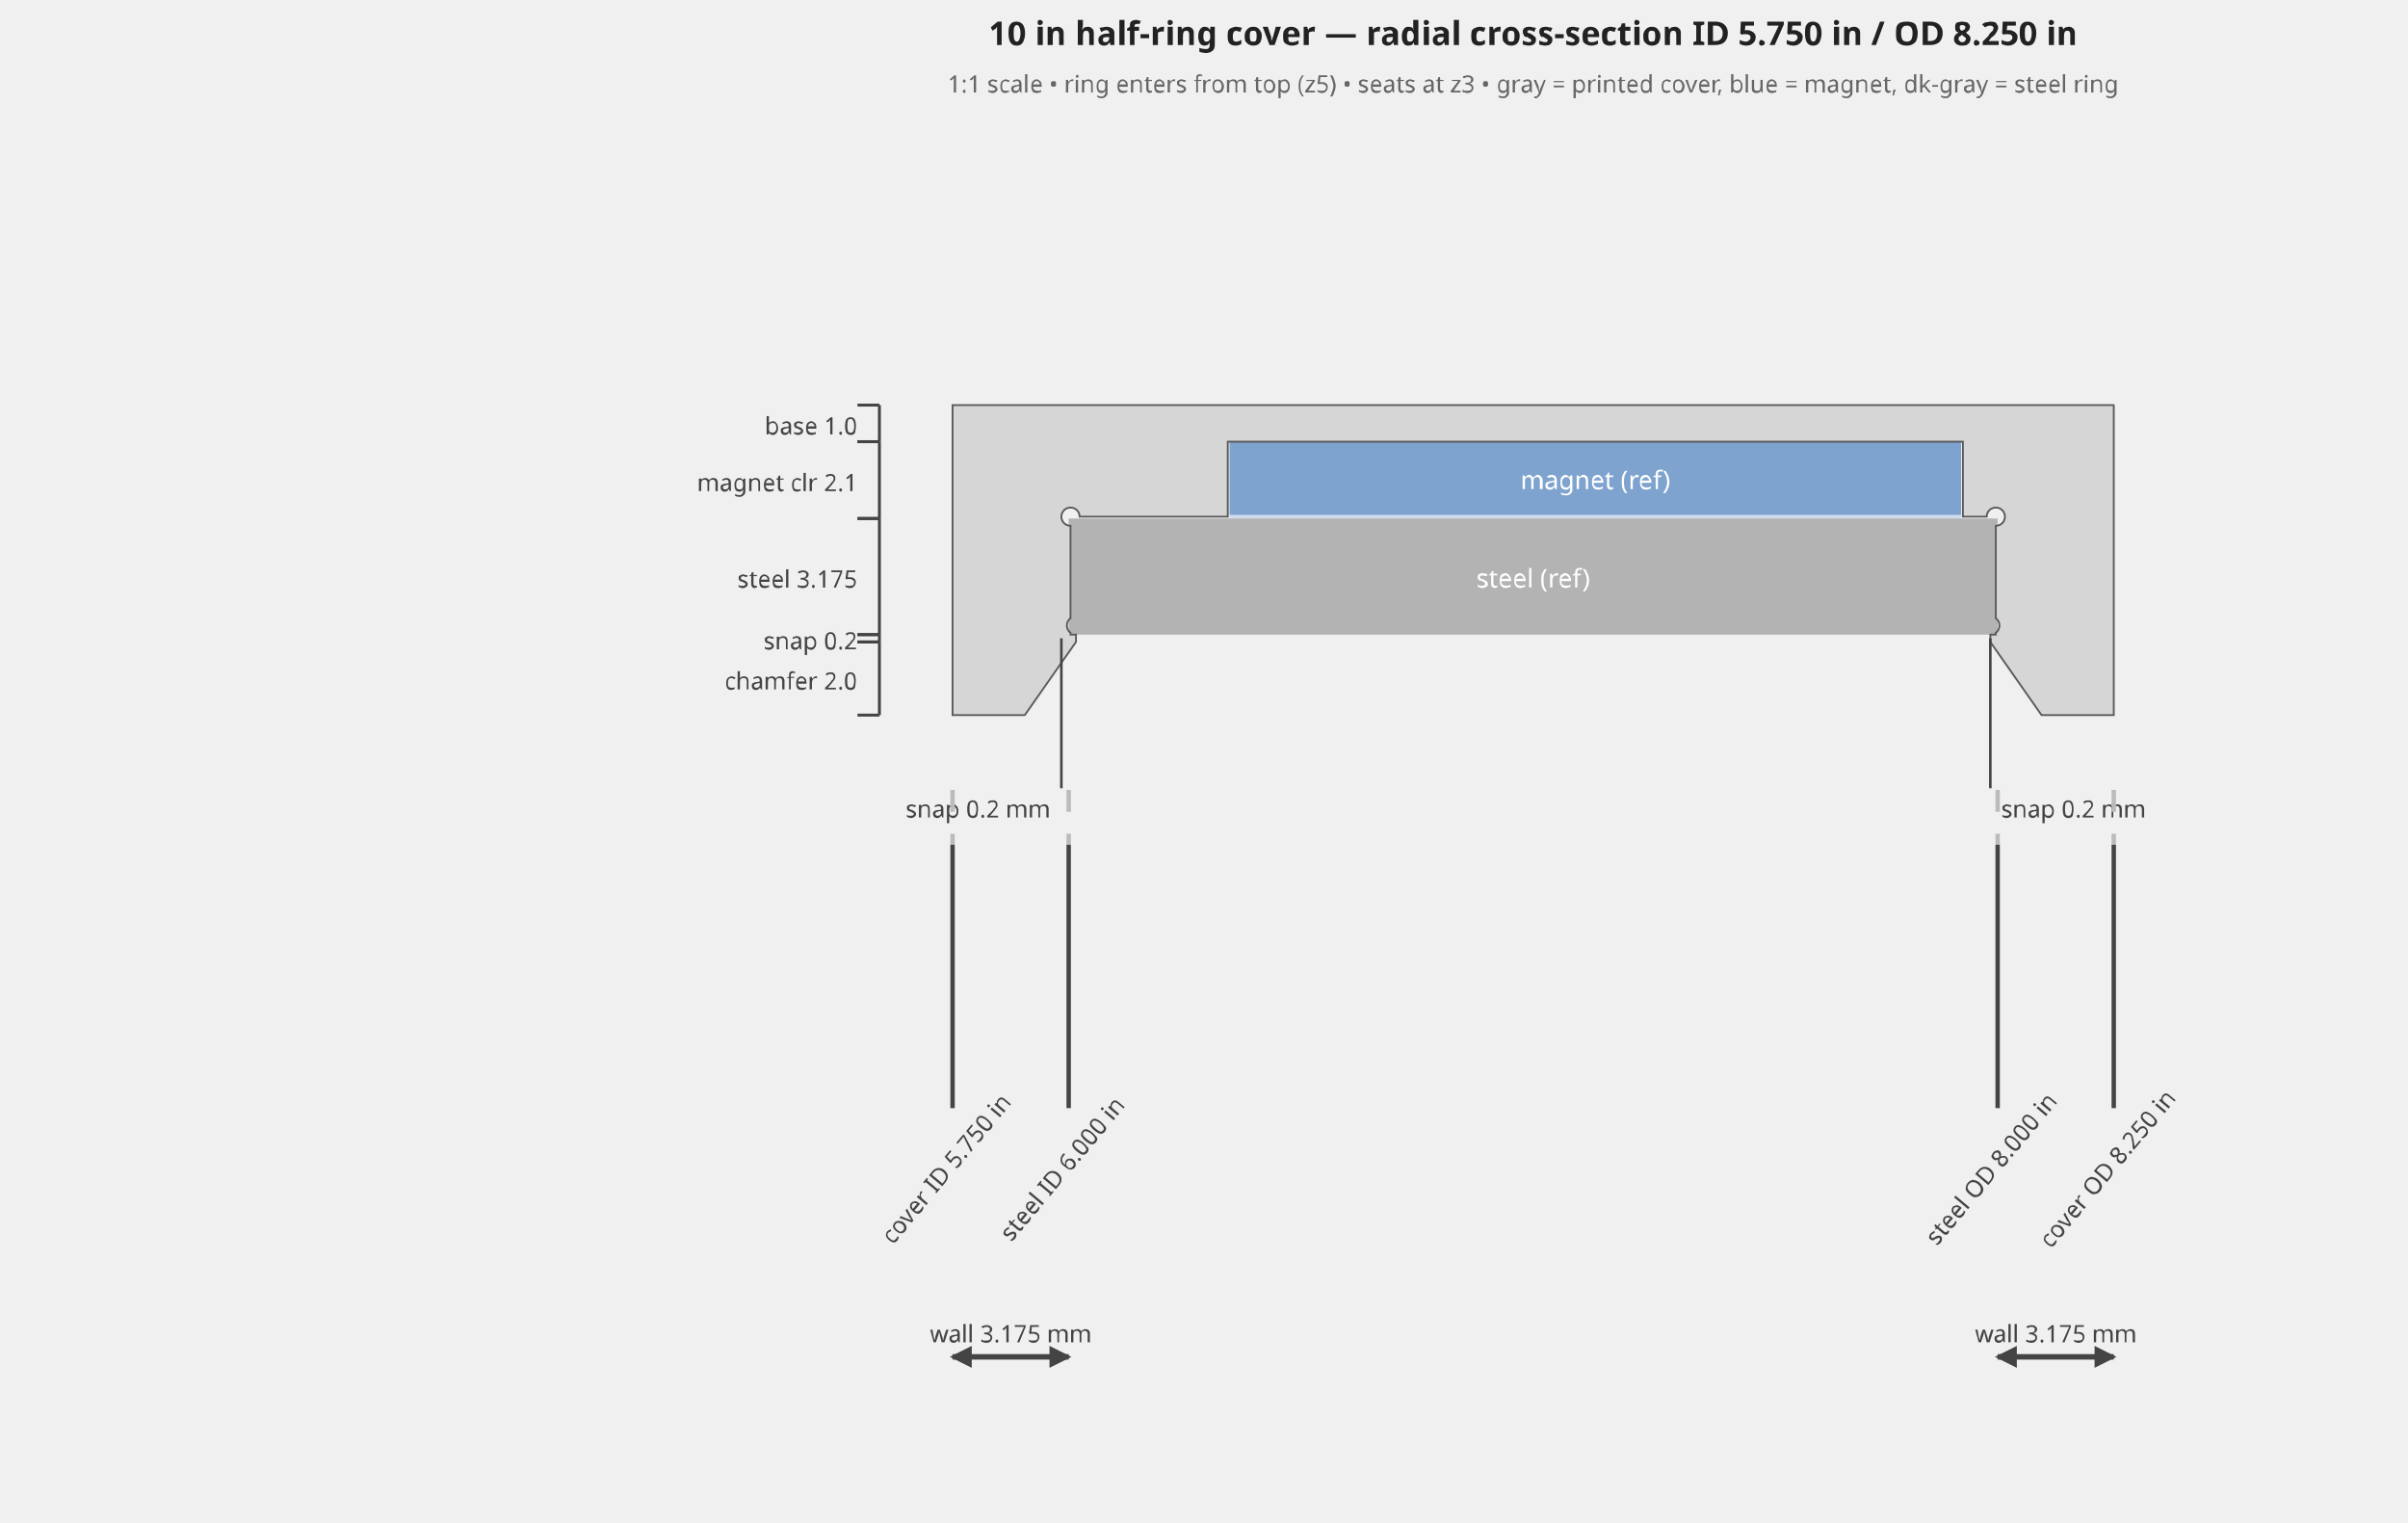
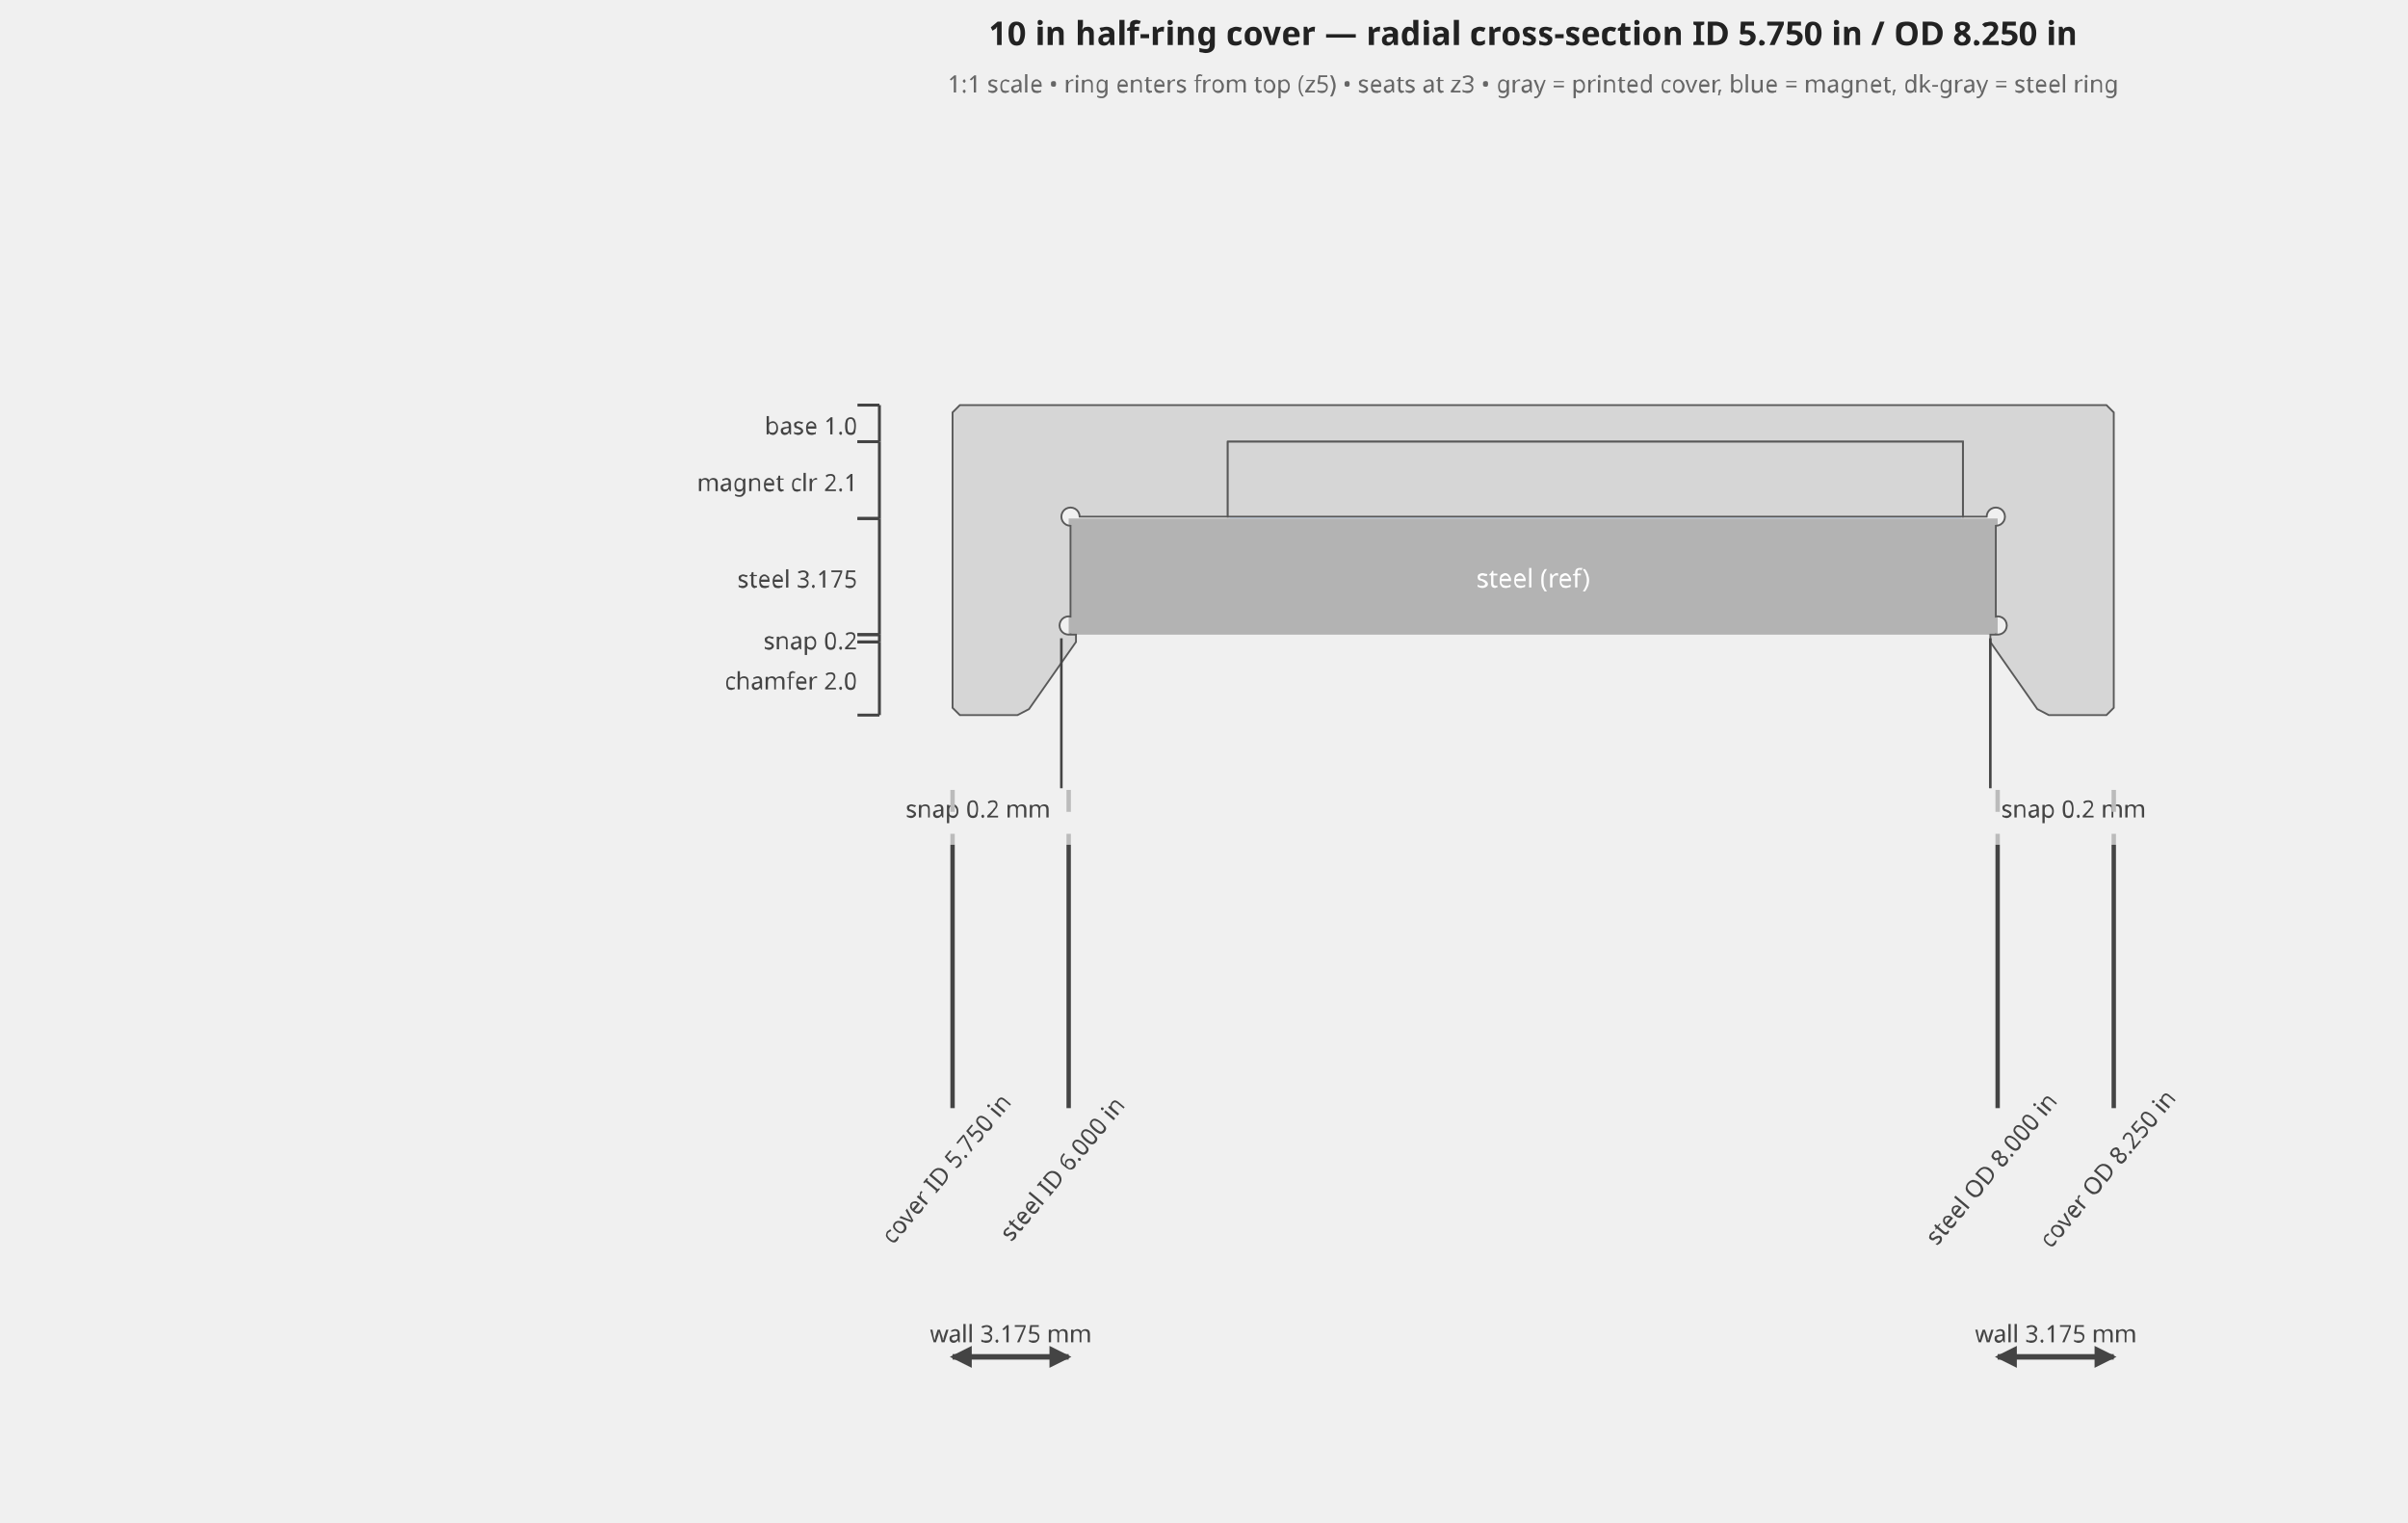
<svg xmlns="http://www.w3.org/2000/svg" width="65.8mm" height="41.6mm" viewBox="46.980 -11.045 65.840 41.565">
  <defs>
    <marker id="a1" markerWidth="4" markerHeight="4" refX="3.5" refY="2" orient="auto">
      <path d="M0,0 L4,2 L0,4 Z" fill="#444" />
    </marker>
    <marker id="a2" markerWidth="4" markerHeight="4" refX="0.5" refY="2" orient="auto">
      <path d="M4,0 L0,2 L4,4 Z" fill="#444" />
    </marker>
  </defs>
  <text x="88.900" y="-9.845" text-anchor="middle" font-family="sans-serif" font-size="0.9" font-weight="bold" fill="#222">10 in half-ring cover — radial cross-section  ID 5.750 in / OD 8.250 in</text>
  <text x="88.900" y="-8.545" text-anchor="middle" font-family="sans-serif" font-size="0.65" font-weight="normal" fill="#666">1:1 scale • ring enters from top (z5) • seats at z3 • gray = printed cover, blue = magnet, dk-gray = steel ring</text>
  <rect x="80.600" y="1.000" width="20.000" height="2.100" fill="#4a90e2" fill-opacity="0.2" stroke="none" />
  <rect x="80.600" y="1.000" width="20.000" height="2.000" fill="#2e6bb0" fill-opacity="0.5" stroke="none" />
  <rect x="76.200" y="3.100" width="25.400" height="3.175" fill="#777" fill-opacity="0.5" stroke="none" />
  <text x="88.900" y="4.987" text-anchor="middle" font-family="sans-serif" font-size="0.7" font-weight="normal" fill="white">steel (ref)</text>
  <text x="90.600" y="2.300" text-anchor="middle" font-family="sans-serif" font-size="0.7" font-weight="normal" fill="white">magnet (ref)</text>
  <g transform="scale(1,-1)" stroke-linecap="round">
    <g fill="rgb(214,214,214)" stroke="rgb(89,89,89)" stroke-width="0.05" id="cover">
-       <path d="M 104.775,0.0 L 73.025,0.0 L 73.025,-8.475 L 75.0,-8.475 Q 75.694,-7.484 76.4,-6.475 L 76.4,-6.275 L 76.25,-6.275 L 76.25,-6.222 L 76.223,-6.202 L 76.183,-6.15 L 76.159,-6.09 L 76.15,-6.025 L 76.159,-5.96 L 76.183,-5.9 L 76.223,-5.848 L 76.25,-5.828 L 76.25,-3.3 L 76.185,-3.291 L 76.125,-3.267 L 76.073,-3.227 L 76.033,-3.175 L 76.009,-3.115 L 76.0,-3.05 L 76.009,-2.985 L 76.033,-2.925 L 76.073,-2.873 L 76.125,-2.833 L 76.185,-2.809 L 76.25,-2.8 L 76.315,-2.809 L 76.375,-2.833 L 76.427,-2.873 L 76.467,-2.925 L 76.491,-2.985 L 76.5,-3.05 L 80.55,-3.05 L 80.55,-1.0 L 100.65,-1.0 L 100.65,-3.05 L 101.3,-3.05 L 101.309,-2.985 L 101.333,-2.925 L 101.373,-2.873 L 101.425,-2.833 L 101.485,-2.809 L 101.55,-2.8 L 101.615,-2.809 L 101.675,-2.833 L 101.727,-2.873 L 101.767,-2.925 L 101.791,-2.985 L 101.8,-3.05 L 101.791,-3.115 L 101.767,-3.175 L 101.727,-3.227 L 101.675,-3.267 L 101.615,-3.291 L 101.55,-3.3 L 101.55,-5.828 L 101.577,-5.848 L 101.617,-5.9 L 101.641,-5.96 L 101.65,-6.025 L 101.641,-6.09 L 101.617,-6.15 L 101.577,-6.202 L 101.55,-6.222 L 101.55,-6.275 L 101.4,-6.275 L 101.4,-6.475 Q 102.095,-7.468 102.8,-8.475 L 104.775,-8.475 L 104.775,0.0" />
+       <path d="M 104.575,0.0 L 73.225,0.0 L 73.025,-0.2 L 73.025,-8.275 L 73.225,-8.475 L 74.8,-8.475 L 75.115,-8.311 Q 75.752,-7.401 76.4,-6.475 L 76.4,-6.275 L 76.25,-6.275 L 76.25,-6.268 L 76.2,-6.275 L 76.135,-6.266 L 76.075,-6.242 L 76.023,-6.202 L 75.983,-6.15 L 75.959,-6.09 L 75.95,-6.025 L 75.959,-5.96 L 75.983,-5.9 L 76.023,-5.848 L 76.075,-5.808 L 76.135,-5.784 L 76.2,-5.775 L 76.25,-5.782 L 76.25,-3.3 L 76.185,-3.291 L 76.125,-3.267 L 76.073,-3.227 L 76.033,-3.175 L 76.009,-3.115 L 76.0,-3.05 L 76.009,-2.985 L 76.033,-2.925 L 76.073,-2.873 L 76.125,-2.833 L 76.185,-2.809 L 76.25,-2.8 L 76.315,-2.809 L 76.375,-2.833 L 76.427,-2.873 L 76.467,-2.925 L 76.491,-2.985 L 76.5,-3.05 L 80.55,-3.05 L 80.55,-1.0 L 100.65,-1.0 L 100.65,-3.05 L 101.3,-3.05 L 101.309,-2.985 L 101.333,-2.925 L 101.373,-2.873 L 101.425,-2.833 L 101.485,-2.809 L 101.55,-2.8 L 101.615,-2.809 L 101.675,-2.833 L 101.727,-2.873 L 101.767,-2.925 L 101.791,-2.985 L 101.8,-3.05 L 101.791,-3.115 L 101.767,-3.175 L 101.727,-3.227 L 101.675,-3.267 L 101.615,-3.291 L 101.55,-3.3 L 101.55,-5.782 L 101.6,-5.775 L 101.665,-5.784 L 101.725,-5.808 L 101.777,-5.848 L 101.817,-5.9 L 101.841,-5.96 L 101.85,-6.025 L 101.841,-6.09 L 101.817,-6.15 L 101.777,-6.202 L 101.725,-6.242 L 101.665,-6.266 L 101.6,-6.275 L 101.55,-6.268 L 101.55,-6.275 L 101.4,-6.275 L 101.4,-6.475 Q 102.039,-7.387 102.685,-8.311 L 103.0,-8.475 L 104.575,-8.475 L 104.775,-8.275 L 104.775,-0.2 L 104.575,0.0" />
+       <path d="M 80.55,-1.0 L 80.55,-3.05 L 100.65,-3.05 L 100.65,-1.0 L 80.55,-1.0" />
    </g>
  </g>
  <line x1="70.425" y1="0.000" x2="71.025" y2="0.000" stroke="#444" stroke-width="0.08" />
  <line x1="70.425" y1="1.000" x2="71.025" y2="1.000" stroke="#444" stroke-width="0.08" />
  <line x1="71.025" y1="0.000" x2="71.025" y2="1.000" stroke="#444" stroke-width="0.08" />
  <text x="70.425" y="0.800" text-anchor="end" font-family="sans-serif" font-size="0.65" font-weight="normal" fill="#444">base 1.0</text>
  <line x1="70.425" y1="1.000" x2="71.025" y2="1.000" stroke="#444" stroke-width="0.08" />
  <line x1="70.425" y1="3.100" x2="71.025" y2="3.100" stroke="#444" stroke-width="0.08" />
  <line x1="71.025" y1="1.000" x2="71.025" y2="3.100" stroke="#444" stroke-width="0.08" />
  <text x="70.425" y="2.350" text-anchor="end" font-family="sans-serif" font-size="0.65" font-weight="normal" fill="#444">magnet clr 2.1</text>
  <line x1="70.425" y1="3.100" x2="71.025" y2="3.100" stroke="#444" stroke-width="0.08" />
  <line x1="70.425" y1="6.275" x2="71.025" y2="6.275" stroke="#444" stroke-width="0.08" />
  <line x1="71.025" y1="3.100" x2="71.025" y2="6.275" stroke="#444" stroke-width="0.08" />
  <text x="70.425" y="4.987" text-anchor="end" font-family="sans-serif" font-size="0.65" font-weight="normal" fill="#444">steel 3.175</text>
  <line x1="70.425" y1="6.275" x2="71.025" y2="6.275" stroke="#444" stroke-width="0.08" />
  <line x1="70.425" y1="6.475" x2="71.025" y2="6.475" stroke="#444" stroke-width="0.08" />
  <line x1="71.025" y1="6.275" x2="71.025" y2="6.475" stroke="#444" stroke-width="0.08" />
  <text x="70.425" y="6.675" text-anchor="end" font-family="sans-serif" font-size="0.65" font-weight="normal" fill="#444">snap 0.2</text>
  <line x1="70.425" y1="6.475" x2="71.025" y2="6.475" stroke="#444" stroke-width="0.08" />
  <line x1="70.425" y1="8.475" x2="71.025" y2="8.475" stroke="#444" stroke-width="0.08" />
  <line x1="71.025" y1="6.475" x2="71.025" y2="8.475" stroke="#444" stroke-width="0.08" />
  <text x="70.425" y="7.775" text-anchor="end" font-family="sans-serif" font-size="0.65" font-weight="normal" fill="#444">chamfer 2.0</text>
  <line x1="76.000" y1="6.375" x2="76.000" y2="10.475" stroke="#444" stroke-width="0.07" />
  <text x="75.700" y="11.275" text-anchor="end" font-family="sans-serif" font-size="0.65" font-weight="normal" fill="#444">snap 0.2 mm</text>
  <line x1="101.400" y1="6.375" x2="101.400" y2="10.475" stroke="#444" stroke-width="0.07" />
  <text x="101.700" y="11.275" text-anchor="start" font-family="sans-serif" font-size="0.65" font-weight="normal" fill="#444">snap 0.2 mm</text>
  <line x1="73.025" y1="10.520" x2="73.025" y2="12.020" stroke="#bbb" stroke-width="0.12" stroke-dasharray="0.6,0.6" />
  <line x1="73.025" y1="12.020" x2="73.025" y2="19.220" stroke="#444" stroke-width="0.12" />
  <text x="73.025" y="21.020" text-anchor="middle" font-family="sans-serif" font-size="0.65" font-weight="normal" fill="#444" transform="rotate(-50,73.025,21.020)">cover ID 5.750 in</text>
  <line x1="76.200" y1="10.520" x2="76.200" y2="12.020" stroke="#bbb" stroke-width="0.12" stroke-dasharray="0.6,0.6" />
  <line x1="76.200" y1="12.020" x2="76.200" y2="19.220" stroke="#444" stroke-width="0.12" />
  <text x="76.200" y="21.020" text-anchor="middle" font-family="sans-serif" font-size="0.65" font-weight="normal" fill="#444" transform="rotate(-50,76.200,21.020)">steel ID 6.000 in</text>
  <line x1="101.600" y1="10.520" x2="101.600" y2="12.020" stroke="#bbb" stroke-width="0.12" stroke-dasharray="0.6,0.6" />
  <line x1="101.600" y1="12.020" x2="101.600" y2="19.220" stroke="#444" stroke-width="0.12" />
  <text x="101.600" y="21.020" text-anchor="middle" font-family="sans-serif" font-size="0.65" font-weight="normal" fill="#444" transform="rotate(-50,101.600,21.020)">steel OD 8.000 in</text>
  <line x1="104.775" y1="10.520" x2="104.775" y2="12.020" stroke="#bbb" stroke-width="0.12" stroke-dasharray="0.6,0.6" />
  <line x1="104.775" y1="12.020" x2="104.775" y2="19.220" stroke="#444" stroke-width="0.12" />
  <text x="104.775" y="21.020" text-anchor="middle" font-family="sans-serif" font-size="0.65" font-weight="normal" fill="#444" transform="rotate(-50,104.775,21.020)">cover OD 8.250 in</text>
  <line x1="73.025" y1="26.020" x2="76.200" y2="26.020" stroke="#444" stroke-width="0.15" marker-start="url(#a2)" marker-end="url(#a1)" />
  <text x="74.612" y="25.620" text-anchor="middle" font-family="sans-serif" font-size="0.65" font-weight="normal" fill="#444">wall 3.175 mm</text>
  <line x1="101.600" y1="26.020" x2="104.775" y2="26.020" stroke="#444" stroke-width="0.15" marker-start="url(#a2)" marker-end="url(#a1)" />
  <text x="103.188" y="25.620" text-anchor="middle" font-family="sans-serif" font-size="0.65" font-weight="normal" fill="#444">wall 3.175 mm</text>
</svg>
